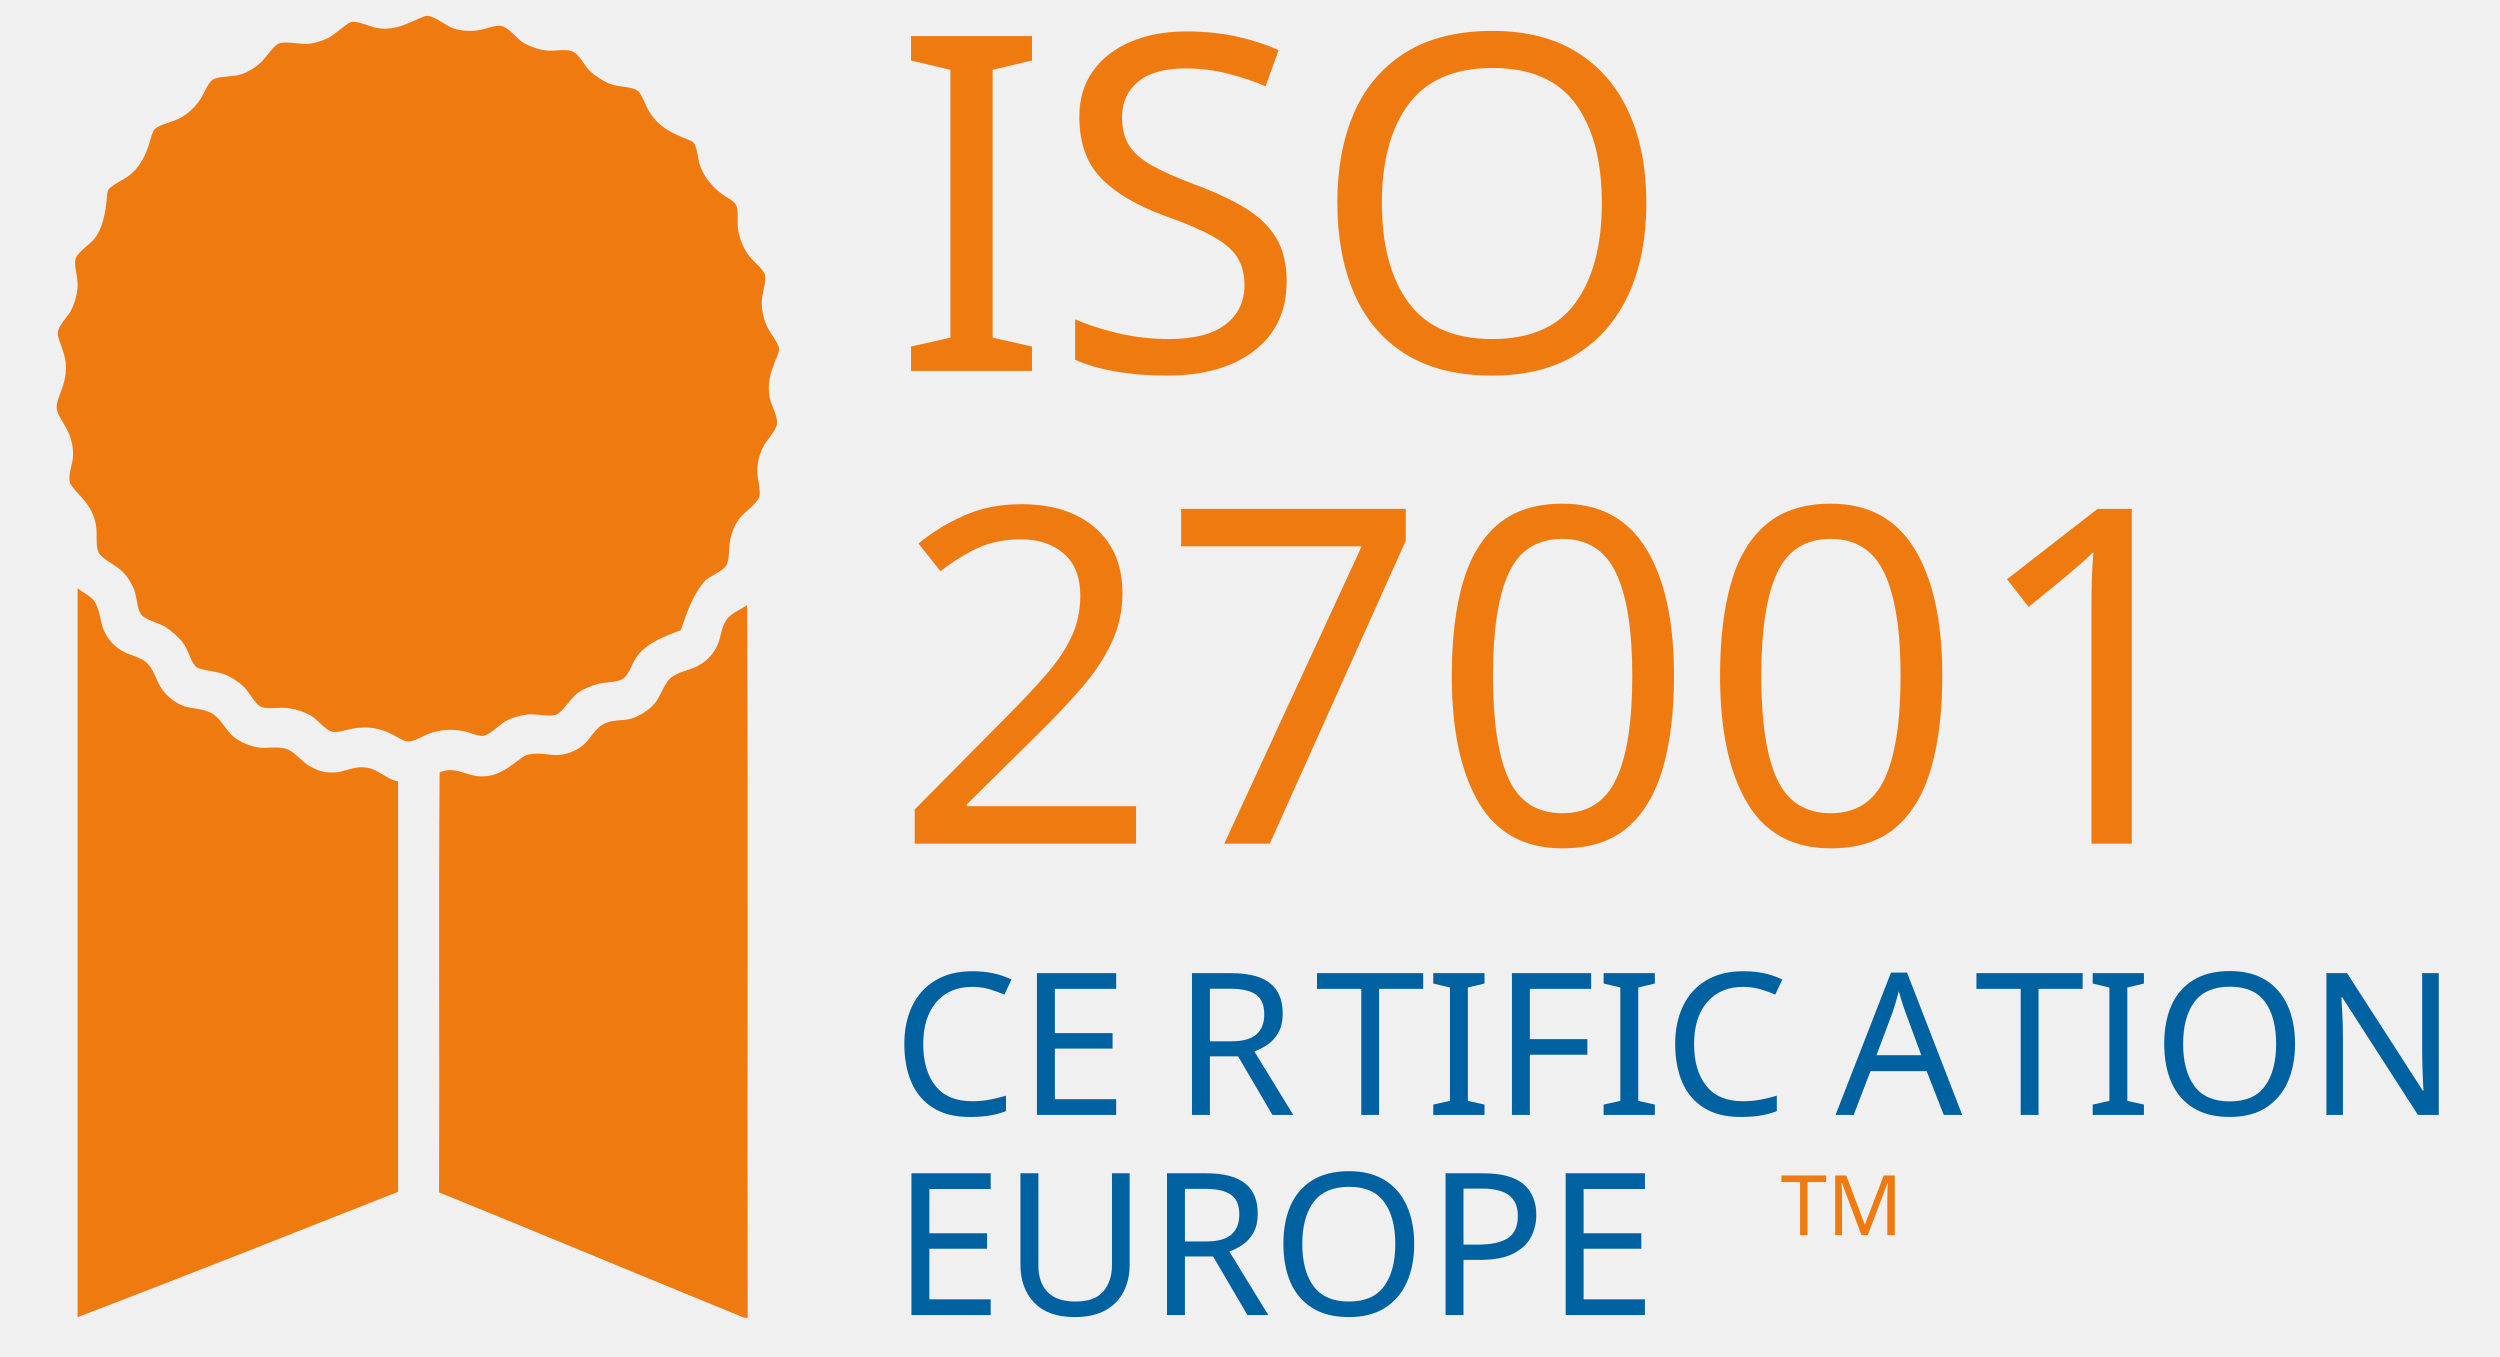
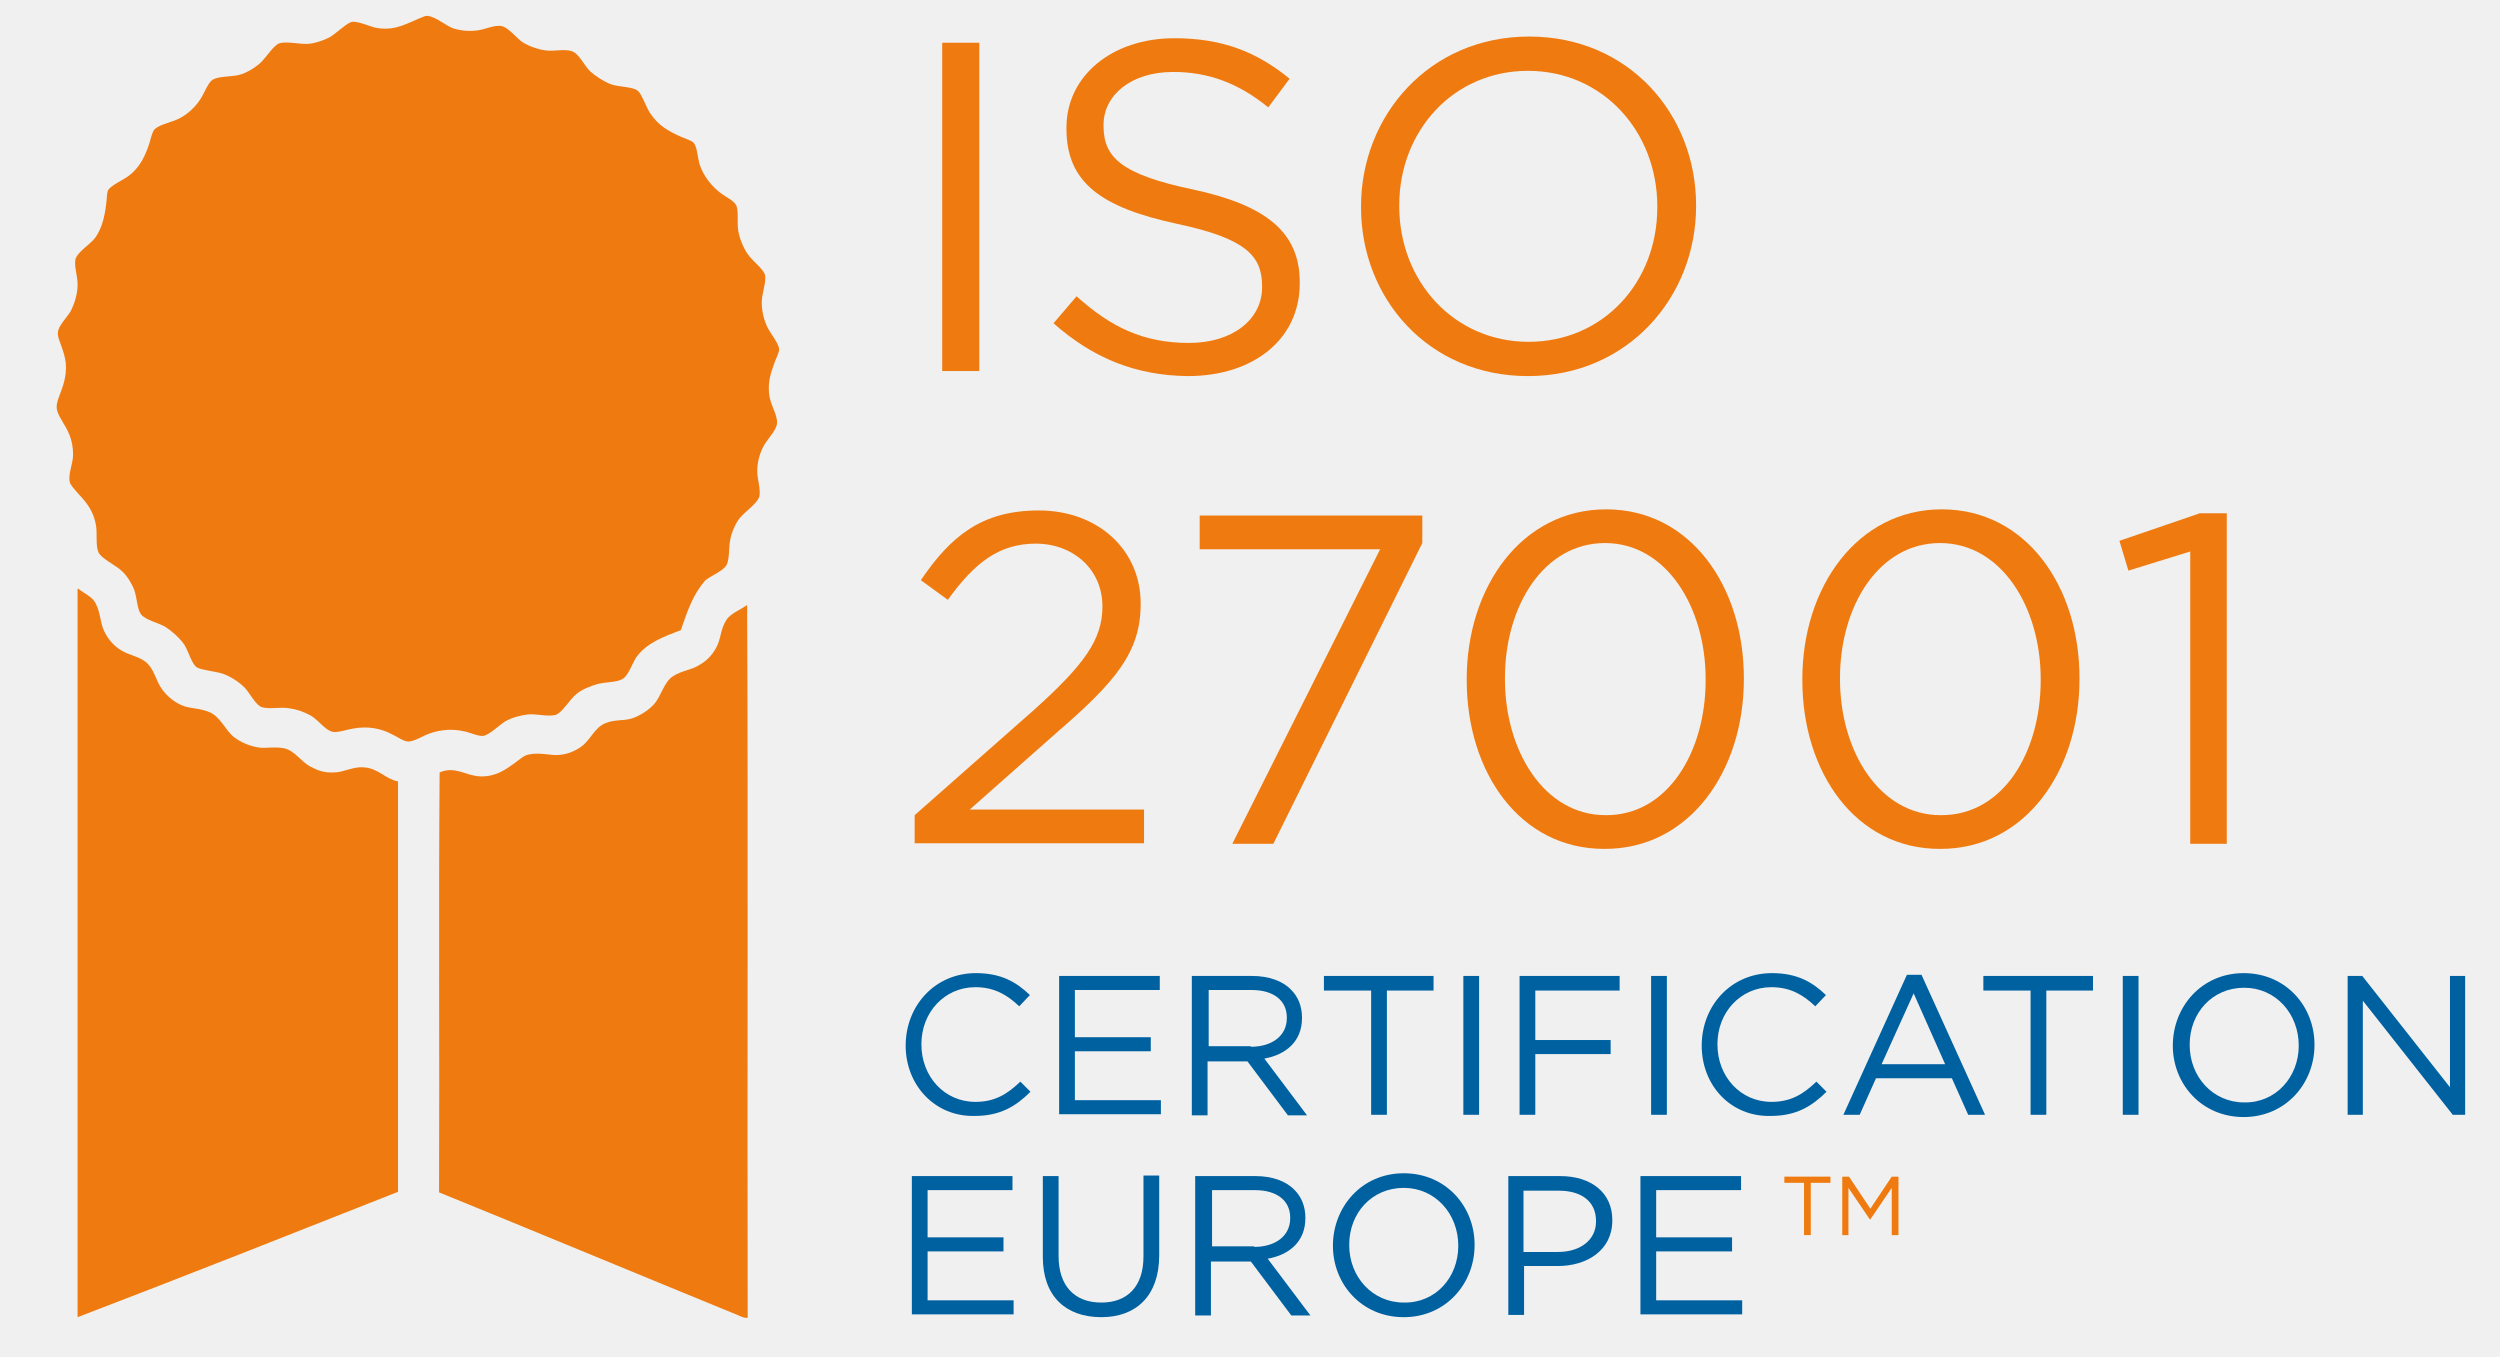
<svg xmlns="http://www.w3.org/2000/svg" version="1.1" id="Layer_1" x="0px" y="0px" viewBox="0 0 444.7 241.3" style="enable-background:new 0 0 444.7 241.3;" xml:space="preserve">
  <style type="text/css">
- 	.Arched_x0020_Green{fill:url(#SVGID_1_);stroke:#FFFFFF;stroke-width:0.25;stroke-miterlimit:1;}
- 	.st0{fill:#EF7B10;}
- 	.st1{font-family:'Gotham-Book';}
- 	.st2{font-size:83.427px;}
- 	.st3{font-size:14.875px;}
- 	.st4{fill-rule:evenodd;clip-rule:evenodd;fill:#EF7B10;}
- 	.st5{fill:#0061A1;}
- 	.st6{font-size:35.319px;}
- 	.st7{letter-spacing:-3;}
+ 	.st0{enable-background:new    ;}
+ 	.st1{fill:#EF7B10;}
+ 	.st2{fill:#0061A1;}
</style>
-   <linearGradient id="SVGID_1_" gradientUnits="userSpaceOnUse" x1="64.333" y1="231" x2="65.04" y2="230.293">
-     <stop offset="0" style="stop-color:#1DA238" />
-     <stop offset="0.983" style="stop-color:#24391D" />
-   </linearGradient>
  <g>
-     <text transform="matrix(1 0 0 1 158.7103 65.9814)" class="st0 st1 st2">ISO </text>
-     <text transform="matrix(1 0 0 1 158.7103 150.0767)" class="st0 st1 st2">27001</text>
-     <text transform="matrix(1 0 0 1 316.7279 219.7183)" class="st0 st1 st3">TM</text>
+     <g class="st0">
+       <path class="st1" d="M167.6,7.6h6.6V66h-6.6V7.6z" />
+       <path class="st1" d="M187.4,57.5l4.1-4.8c6.1,5.5,11.9,8.3,20,8.3c7.8,0,13-4.2,13-9.9v-0.2c0-5.4-2.9-8.5-15.2-11.1    c-13.4-2.9-19.6-7.3-19.6-16.9v-0.2c0-9.2,8.1-15.9,19.2-15.9c8.5,0,14.6,2.4,20.5,7.2l-3.8,5.1c-5.4-4.4-10.8-6.3-16.9-6.3    c-7.6,0-12.4,4.2-12.4,9.4v0.2c0,5.5,3,8.6,15.9,11.3c13,2.8,19,7.6,19,16.5v0.2c0,10-8.3,16.5-19.9,16.5    C202,66.8,194.4,63.7,187.4,57.5z" />
+       <path class="st1" d="M242.1,36.9v-0.2c0-16.1,12.1-30.2,29.9-30.2c17.8,0,29.7,13.9,29.7,30v0.2c0,16.1-12.1,30.2-29.9,30.2    S242.1,53,242.1,36.9z M294.8,36.9v-0.2c0-13.3-9.7-24.1-23-24.1s-22.9,10.7-22.9,23.9v0.2c0,13.3,9.7,24.1,23,24.1    S294.8,50.2,294.8,36.9z" />
+     </g>
+     <g class="st0">
+       <path class="st1" d="M162.7,145l21.2-18.7c8.9-8,12.2-12.5,12.2-18.4c0-6.8-5.4-11.2-11.8-11.2c-6.7,0-11,3.5-15.7,10l-4.8-3.5    c5.3-7.8,10.8-12.4,21-12.4c10.5,0,18.1,7,18.1,16.5v0.2c0,8.5-4.5,13.8-14.8,22.7l-15.6,13.8h31v6h-40.8V145z" />
+       <path class="st1" d="M245.5,97.7h-32.1v-6H253v4.9l-26.5,53.5h-7.3L245.5,97.7z" />
+       <path class="st1" d="M260.9,121v-0.2c0-16.4,9.8-30.2,24.8-30.2s24.5,13.7,24.5,30v0.2c0,16.4-9.7,30.2-24.7,30.2    C270.4,151.1,260.9,137.4,260.9,121z M303.4,121v-0.2c0-12.8-7-24.2-17.9-24.2c-10.9,0-17.8,11.2-17.8,24v0.2    c0,12.8,7,24.2,17.9,24.2C296.6,145.1,303.4,133.8,303.4,121z" />
+       <path class="st1" d="M320.6,121v-0.2c0-16.4,9.8-30.2,24.8-30.2s24.5,13.7,24.5,30v0.2c0,16.4-9.7,30.2-24.7,30.2    C330.1,151.1,320.6,137.4,320.6,121z M363,121v-0.2c0-12.8-7-24.2-17.9-24.2c-10.9,0-17.8,11.2-17.8,24v0.2    c0,12.8,7,24.2,17.9,24.2C356.3,145.1,363,133.8,363,121z" />
+       <path class="st1" d="M389.6,98.1l-11,3.4l-1.6-5.3l14.3-4.9h4.8v58.8h-6.5V98.1z" />
+     </g>
+     <g class="st0">
+       <path class="st1" d="M320.9,210.4h-3.5v-1.1h8.2v1.1h-3.5v9.3h-1.2V210.4z" />
+       <path class="st1" d="M327.7,209.3h1.2l3.8,5.7l3.8-5.7h1.2v10.4h-1.2v-8.4l-3.8,5.6h-0.1l-3.8-5.6v8.4h-1.1V209.3z" />
+     </g>
    <g>
-       <path class="st4" d="M121.1,112.1c-3.2,1.2-6.1,2.3-7.9,4.8c-0.8,1.2-1.4,3.3-2.5,3.9c-1,0.6-3.1,0.5-4.5,0.9    c-1.3,0.4-2.6,0.9-3.6,1.7c-1.3,1-2.6,3.5-3.9,3.8c-1.6,0.3-3.4-0.3-4.9-0.1c-1.4,0.2-2.6,0.5-3.9,1.2c-1,0.6-2.8,2.4-3.9,2.6    c-1,0.1-2.3-0.6-3.4-0.8c-2.5-0.6-5-0.2-7,0.7c-0.8,0.4-2.1,1.1-3,1.1c-0.8,0-2-0.9-2.9-1.3c-1.9-1-4.2-1.5-6.9-1    c-1.2,0.2-2.5,0.7-3.5,0.6c-1.4-0.2-2.5-2-4-2.9c-1.3-0.7-2.4-1.1-3.8-1.3c-1.6-0.3-3.4,0.2-4.9-0.2c-1.1-0.3-2.2-2.6-3.1-3.5    c-1-1-2.5-2-4-2.5c-1.3-0.4-3.7-0.6-4.5-1.1c-0.9-0.6-1.5-2.9-2.2-4c-0.8-1.2-2.3-2.5-3.4-3.2c-1.2-0.7-3.5-1.2-4.3-2.2    c-0.7-0.9-0.7-2.8-1.2-4.3c-0.4-1.1-1.3-2.6-2.2-3.4c-1-1-3.8-2.3-4.2-3.4c-0.5-1.2-0.2-3.1-0.4-4.6c-0.4-2.5-1.5-4-3.1-5.7    c-0.6-0.7-1.5-1.6-1.6-2.2c-0.3-1.4,0.6-3.3,0.6-4.8c0-2.7-0.9-4.3-2-6.1c-1.1-1.9-1.2-2.4-0.4-4.5c0.6-1.6,1.3-3.4,1.1-5.7    c-0.1-1-0.4-1.9-0.7-2.8c-0.3-0.9-0.8-1.9-0.7-2.7c0.1-1.2,1.6-2.6,2.3-3.8c0.6-1.2,1.2-2.9,1.2-4.7c0-1.5-0.6-3.1-0.4-4.4    c0.3-1.4,2.8-2.8,3.6-4c1.1-1.6,1.6-3.5,1.9-6c0.1-0.7,0.1-1.8,0.3-2.3c0.4-0.9,2.8-1.9,3.8-2.7c1.8-1.4,2.8-3.3,3.6-5.8    c0.2-0.7,0.5-2.1,1-2.5c1.1-0.9,3.3-1.2,4.6-2c1.3-0.7,2.5-1.9,3.2-2.9c0.9-1.2,1.5-3.2,2.4-3.8c1.1-0.7,3.4-0.5,4.8-0.9    c1.2-0.3,2.7-1.2,3.7-2.1c1-0.9,2.4-3.2,3.4-3.5c1.2-0.4,3.7,0.2,5.1,0.1c1.3-0.1,2.7-0.6,3.7-1.1c1.3-0.7,3.1-2.6,4.1-2.8    c1.2-0.2,3.5,1,4.6,1.1c3.4,0.5,5.4-1,8.3-2.1c1.3-0.5,3.7,1.6,5,2.1c1.5,0.5,3,0.6,4.5,0.4c1.3-0.2,2.8-0.9,4-0.8    c1.4,0.1,2.9,2.3,4.1,3c1.2,0.7,2.9,1.3,4.3,1.4c1.4,0.1,3.1-0.3,4.3,0.1c1.3,0.4,2.3,2.7,3.3,3.6c1,0.9,2.4,1.8,3.7,2.3    c1.5,0.5,3.7,0.4,4.7,1.1c0.8,0.6,1.6,3.2,2.3,4.1c1.4,2.1,3.1,3.1,5.6,4.2c0.7,0.3,1.7,0.6,2.1,1c0.6,0.8,0.7,2.5,1,3.7    c0.7,2.2,2.2,4.1,4,5.4c0.8,0.6,2.2,1.2,2.6,2.1c0.4,1.1,0.1,2.7,0.3,4.3c0.2,1.5,1,3.3,1.7,4.3c0.9,1.3,2.9,2.7,3.1,3.8    c0.2,1.4-0.6,3.2-0.6,4.8c0,1.8,0.5,3.4,1.1,4.6c0.6,1.1,1.9,2.7,2,3.7c0,0.7-0.7,1.9-1,2.9c-0.5,1.4-1,2.9-0.8,5    c0.2,2.1,1.6,3.8,1.4,5.4c-0.1,1.2-1.9,2.9-2.5,4.2c-0.6,1.2-1,2.7-1,4.2c0,1.4,0.6,3.1,0.4,4.4c-0.3,1.4-2.8,2.9-3.7,4.2    c-0.7,1-1.3,2.4-1.5,3.6c-0.3,1.4-0.1,3.2-0.6,4.4c-0.5,1.1-2.8,2-3.8,2.8C123.2,105.8,122.3,108.7,121.1,112.1" />
-       <path class="st4" d="M70.8,139v73c-19,7.5-37.9,15-57,22.3V105c0-0.1,0-0.3,0.1-0.3c1.1,0.9,2.5,1.4,3.1,2.6    c0.9,1.7,0.8,3.4,1.5,4.9c0.8,1.7,1.9,2.8,3.1,3.5c1.4,0.9,3.5,1.1,4.7,2.4c1.2,1.2,1.5,3.2,2.6,4.6c0.8,1.1,2,2.1,3.3,2.7    c1.5,0.7,3.3,0.5,5.1,1.3c1.9,0.8,2.8,3.2,4.3,4.4c1.3,1,3,1.7,4.7,1.9c1.2,0.1,2.6-0.2,4.2,0.1c1.9,0.4,3,2.3,4.6,3.2    c1.3,0.7,2.5,1.2,4.3,1.1c1.7,0,3.5-1.1,5.3-0.9C67.2,136.6,68.6,138.6,70.8,139" />
-       <path class="st4" d="M132.9,107.6c0.2,42.1,0,84.5,0.1,126.8c-0.6,0.1-1.1-0.2-1.6-0.4c-17.6-7.2-35.6-14.7-53.3-21.9    c0.1-24.9-0.1-50,0.1-74.7c2.8-1.2,4.6,0.6,7.2,0.7c2.8,0.1,4.5-1.2,6.2-2.4c0.8-0.6,1.7-1.4,2.5-1.5c2-0.4,3.8,0.2,5.2,0.1    c1.6-0.1,3-0.7,4.1-1.5c1.6-1.1,2.4-3.5,4.4-4.2c1.5-0.6,3-0.4,4.2-0.7c1.6-0.4,3.3-1.5,4.3-2.6c1.3-1.4,1.8-4,3.4-5    c1.5-1,3.2-1.1,4.5-1.9c1.3-0.7,2.4-1.7,3.2-3.2c0.9-1.6,0.7-3.2,1.8-4.9C129.9,109.1,131.9,108.4,132.9,107.6" />
+       <path class="st1" d="M121.1,112.1c-3.2,1.2-6.1,2.3-7.9,4.8c-0.8,1.2-1.4,3.3-2.5,3.9c-1,0.6-3.1,0.5-4.5,0.9    c-1.3,0.4-2.6,0.9-3.6,1.7c-1.3,1-2.6,3.5-3.9,3.8c-1.6,0.3-3.4-0.3-4.9-0.1c-1.4,0.2-2.6,0.5-3.9,1.2c-1,0.6-2.8,2.4-3.9,2.6    c-1,0.1-2.3-0.6-3.4-0.8c-2.5-0.6-5-0.2-7,0.7c-0.8,0.4-2.1,1.1-3,1.1c-0.8,0-2-0.9-2.9-1.3c-1.9-1-4.2-1.5-6.9-1    c-1.2,0.2-2.5,0.7-3.5,0.6c-1.4-0.2-2.5-2-4-2.9c-1.3-0.7-2.4-1.1-3.8-1.3c-1.6-0.3-3.4,0.2-4.9-0.2c-1.1-0.3-2.2-2.6-3.1-3.5    c-1-1-2.5-2-4-2.5c-1.3-0.4-3.7-0.6-4.5-1.1c-0.9-0.6-1.5-2.9-2.2-4c-0.8-1.2-2.3-2.5-3.4-3.2c-1.2-0.7-3.5-1.2-4.3-2.2    c-0.7-0.9-0.7-2.8-1.2-4.3c-0.4-1.1-1.3-2.6-2.2-3.4c-1-1-3.8-2.3-4.2-3.4c-0.5-1.2-0.2-3.1-0.4-4.6c-0.4-2.5-1.5-4-3.1-5.7    c-0.6-0.7-1.5-1.6-1.6-2.2c-0.3-1.4,0.6-3.3,0.6-4.8c0-2.7-0.9-4.3-2-6.1c-1.1-1.9-1.2-2.4-0.4-4.5c0.6-1.6,1.3-3.4,1.1-5.7    c-0.1-1-0.4-1.9-0.7-2.8c-0.3-0.9-0.8-1.9-0.7-2.7c0.1-1.2,1.6-2.6,2.3-3.8c0.6-1.2,1.2-2.9,1.2-4.7c0-1.5-0.6-3.1-0.4-4.4    c0.3-1.4,2.8-2.8,3.6-4c1.1-1.6,1.6-3.5,1.9-6c0.1-0.7,0.1-1.8,0.3-2.3C19.6,33,22,32,23,31.2c1.8-1.4,2.8-3.3,3.6-5.8    c0.2-0.7,0.5-2.1,1-2.5c1.1-0.9,3.3-1.2,4.6-2c1.3-0.7,2.5-1.9,3.2-2.9c0.9-1.2,1.5-3.2,2.4-3.8c1.1-0.7,3.4-0.5,4.8-0.9    c1.2-0.3,2.7-1.2,3.7-2.1s2.4-3.2,3.4-3.5c1.2-0.4,3.7,0.2,5.1,0.1c1.3-0.1,2.7-0.6,3.7-1.1c1.3-0.7,3.1-2.6,4.1-2.8    c1.2-0.2,3.5,1,4.6,1.1c3.4,0.5,5.4-1,8.3-2.1c1.3-0.5,3.7,1.6,5,2.1c1.5,0.5,3,0.6,4.5,0.4c1.3-0.2,2.8-0.9,4-0.8    c1.4,0.1,2.9,2.3,4.1,3S96,8.9,97.4,9s3.1-0.3,4.3,0.1c1.3,0.4,2.3,2.7,3.3,3.6s2.4,1.8,3.7,2.3c1.5,0.5,3.7,0.4,4.7,1.1    c0.8,0.6,1.6,3.2,2.3,4.1c1.4,2.1,3.1,3.1,5.6,4.2c0.7,0.3,1.7,0.6,2.1,1c0.6,0.8,0.7,2.5,1,3.7c0.7,2.2,2.2,4.1,4,5.4    c0.8,0.6,2.2,1.2,2.6,2.1c0.4,1.1,0.1,2.7,0.3,4.3c0.2,1.5,1,3.3,1.7,4.3c0.9,1.3,2.9,2.7,3.1,3.8c0.2,1.4-0.6,3.2-0.6,4.8    c0,1.8,0.5,3.4,1.1,4.6c0.6,1.1,1.9,2.7,2,3.7c0,0.7-0.7,1.9-1,2.9c-0.5,1.4-1,2.9-0.8,5s1.6,3.8,1.4,5.4    c-0.1,1.2-1.9,2.9-2.5,4.2c-0.6,1.2-1,2.7-1,4.2c0,1.4,0.6,3.1,0.4,4.4c-0.3,1.4-2.8,2.9-3.7,4.2c-0.7,1-1.3,2.4-1.5,3.6    c-0.3,1.4-0.1,3.2-0.6,4.4c-0.5,1.1-2.8,2-3.8,2.8C123.2,105.8,122.3,108.7,121.1,112.1" />
+       <path class="st1" d="M70.8,139v73c-19,7.5-37.9,15-57,22.3V105c0-0.1,0-0.3,0.1-0.3c1.1,0.9,2.5,1.4,3.1,2.6    c0.9,1.7,0.8,3.4,1.5,4.9c0.8,1.7,1.9,2.8,3.1,3.5c1.4,0.9,3.5,1.1,4.7,2.4c1.2,1.2,1.5,3.2,2.6,4.6c0.8,1.1,2,2.1,3.3,2.7    c1.5,0.7,3.3,0.5,5.1,1.3c1.9,0.8,2.8,3.2,4.3,4.4c1.3,1,3,1.7,4.7,1.9c1.2,0.1,2.6-0.2,4.2,0.1c1.9,0.4,3,2.3,4.6,3.2    c1.3,0.7,2.5,1.2,4.3,1.1c1.7,0,3.5-1.1,5.3-0.9C67.2,136.6,68.6,138.6,70.8,139" />
+       <path class="st1" d="M132.9,107.6c0.2,42.1,0,84.5,0.1,126.8c-0.6,0.1-1.1-0.2-1.6-0.4c-17.6-7.2-35.6-14.7-53.3-21.9    c0.1-24.9-0.1-50,0.1-74.7c2.8-1.2,4.6,0.6,7.2,0.7c2.8,0.1,4.5-1.2,6.2-2.4c0.8-0.6,1.7-1.4,2.5-1.5c2-0.4,3.8,0.2,5.2,0.1    c1.6-0.1,3-0.7,4.1-1.5c1.6-1.1,2.4-3.5,4.4-4.2c1.5-0.6,3-0.4,4.2-0.7c1.6-0.4,3.3-1.5,4.3-2.6c1.3-1.4,1.8-4,3.4-5    c1.5-1,3.2-1.1,4.5-1.9c1.3-0.7,2.4-1.7,3.2-3.2c0.9-1.6,0.7-3.2,1.8-4.9C129.9,109.1,131.9,108.4,132.9,107.6" />
    </g>
-     <text transform="matrix(1 0 0 1 158.7078 198.3247)">
-       <tspan x="0" y="0" class="st5 st1 st6">CE</tspan>
-       <tspan x="49.9" y="0" class="st5 st1 st6">R</tspan>
-       <tspan x="75.2" y="0" class="st5 st1 st6">TIFIC</tspan>
-       <tspan x="167.8" y="0" class="st5 st1 st6 st7">A</tspan>
-       <tspan x="192.5" y="0" class="st5 st1 st6">TION</tspan>
-     </text>
-     <text transform="matrix(1 0 0 1 158.7078 233.9233)" class="st5 st1 st6">EUROPE</text>
+     <g class="st0">
+       <path class="st2" d="M161.1,186L161.1,186c0-7.1,5.2-12.9,12.5-12.9c4.5,0,7.2,1.6,9.6,3.9l-1.9,2c-2.1-2-4.4-3.4-7.8-3.4    c-5.5,0-9.6,4.5-9.6,10.1v0.1c0,5.7,4.1,10.2,9.6,10.2c3.4,0,5.6-1.3,8-3.6l1.8,1.8c-2.6,2.6-5.4,4.3-9.9,4.3    C166.4,198.7,161.1,193.1,161.1,186z" />
+       <path class="st2" d="M188.4,173.6h17.9v2.5h-15.1v8.4h13.5v2.5h-13.5v8.7h15.3v2.5h-18.1V173.6z" />
+     </g>
+     <g class="st0">
+       <path class="st2" d="M212.1,173.6h10.6c3,0,5.5,0.9,7,2.5c1.2,1.2,1.9,2.9,1.9,4.9v0.1c0,4.1-2.8,6.5-6.7,7.2l7.6,10.1h-3.4    l-7.2-9.6h-7.1v9.6h-2.8V173.6z M222.5,186.2c3.7,0,6.4-1.9,6.4-5.1v-0.1c0-3-2.3-4.9-6.3-4.9h-7.6v10H222.5z" />
+     </g>
+     <g class="st0">
+       <path class="st2" d="M243.8,176.2h-8.3v-2.6H255v2.6h-8.3v22.1h-2.8V176.2z" />
+       <path class="st2" d="M260.3,173.6h2.8v24.7h-2.8V173.6z" />
+       <path class="st2" d="M270.3,173.6h17.8v2.6h-15v8.8h13.4v2.5h-13.4v10.8h-2.8V173.6z" />
+       <path class="st2" d="M293.7,173.6h2.8v24.7h-2.8V173.6z" />
+       <path class="st2" d="M302.7,186L302.7,186c0-7.1,5.2-12.9,12.5-12.9c4.5,0,7.2,1.6,9.6,3.9l-1.9,2c-2.1-2-4.4-3.4-7.8-3.4    c-5.5,0-9.6,4.5-9.6,10.1v0.1c0,5.7,4.1,10.2,9.6,10.2c3.4,0,5.6-1.3,8-3.6l1.8,1.8c-2.6,2.6-5.4,4.3-9.9,4.3    C307.9,198.7,302.7,193.1,302.7,186z" />
+     </g>
+     <g class="st0">
+       <path class="st2" d="M339.2,173.4h2.6l11.3,24.9h-3l-2.9-6.5h-13.5l-2.9,6.5h-2.9L339.2,173.4z M346,189.3l-5.6-12.6l-5.7,12.6    H346z" />
+     </g>
+     <g class="st0">
+       <path class="st2" d="M361.1,176.2h-8.3v-2.6h19.5v2.6h-8.3v22.1h-2.8V176.2z" />
+       <path class="st2" d="M377.6,173.6h2.8v24.7h-2.8V173.6z" />
+       <path class="st2" d="M386.5,186L386.5,186c0-6.9,5.1-12.9,12.6-12.9s12.6,5.9,12.6,12.7v0.1c0,6.8-5.1,12.8-12.6,12.8    C391.6,198.7,386.5,192.8,386.5,186z M408.9,186L408.9,186c0-5.7-4.1-10.3-9.7-10.3c-5.7,0-9.7,4.5-9.7,10.1v0.1    c0,5.6,4.1,10.2,9.7,10.2C404.8,196.2,408.9,191.6,408.9,186z" />
+       <path class="st2" d="M417.6,173.6h2.6l15.6,19.8v-19.8h2.7v24.7h-2.2l-16-20.3v20.3h-2.7V173.6z" />
+     </g>
+     <g class="st0">
+       <path class="st2" d="M162.2,209.2h17.9v2.5H165v8.4h13.5v2.5H165v8.7h15.3v2.5h-18.1V209.2z" />
+       <path class="st2" d="M185.5,223.6v-14.4h2.8v14.2c0,5.3,2.8,8.3,7.6,8.3c4.6,0,7.5-2.8,7.5-8.2v-14.4h2.8v14.2    c0,7.2-4.1,11-10.3,11C189.6,234.3,185.5,230.6,185.5,223.6z" />
+       <path class="st2" d="M212.7,209.2h10.6c3,0,5.5,0.9,7,2.5c1.2,1.2,1.9,2.9,1.9,4.9v0.1c0,4.1-2.8,6.5-6.7,7.2l7.6,10.1h-3.4    l-7.2-9.6h-7.1v9.6h-2.8V209.2z M223.1,221.8c3.7,0,6.4-1.9,6.4-5.1v-0.1c0-3-2.3-4.9-6.3-4.9h-7.6v10H223.1z" />
+       <path class="st2" d="M237.1,221.6L237.1,221.6c0-6.9,5.1-12.9,12.6-12.9s12.6,5.9,12.6,12.7v0.1c0,6.8-5.1,12.8-12.6,12.8    C242.2,234.3,237.1,228.4,237.1,221.6z M259.4,221.6L259.4,221.6c0-5.7-4.1-10.3-9.7-10.3c-5.7,0-9.7,4.5-9.7,10.1v0.1    c0,5.6,4.1,10.2,9.7,10.2C255.4,231.8,259.4,227.2,259.4,221.6z" />
+       <path class="st2" d="M268.2,209.2h9.3c5.6,0,9.3,3,9.3,7.8v0.1c0,5.3-4.5,8.1-9.7,8.1h-6v8.7h-2.8V209.2z M277.1,222.7    c4.1,0,6.8-2.2,6.8-5.4v-0.1c0-3.5-2.6-5.4-6.6-5.4H271v10.9H277.1z" />
+       <path class="st2" d="M291.8,209.2h17.9v2.5h-15.1v8.4h13.5v2.5h-13.5v8.7h15.3v2.5h-18.1V209.2z" />
+     </g>
  </g>
</svg>
